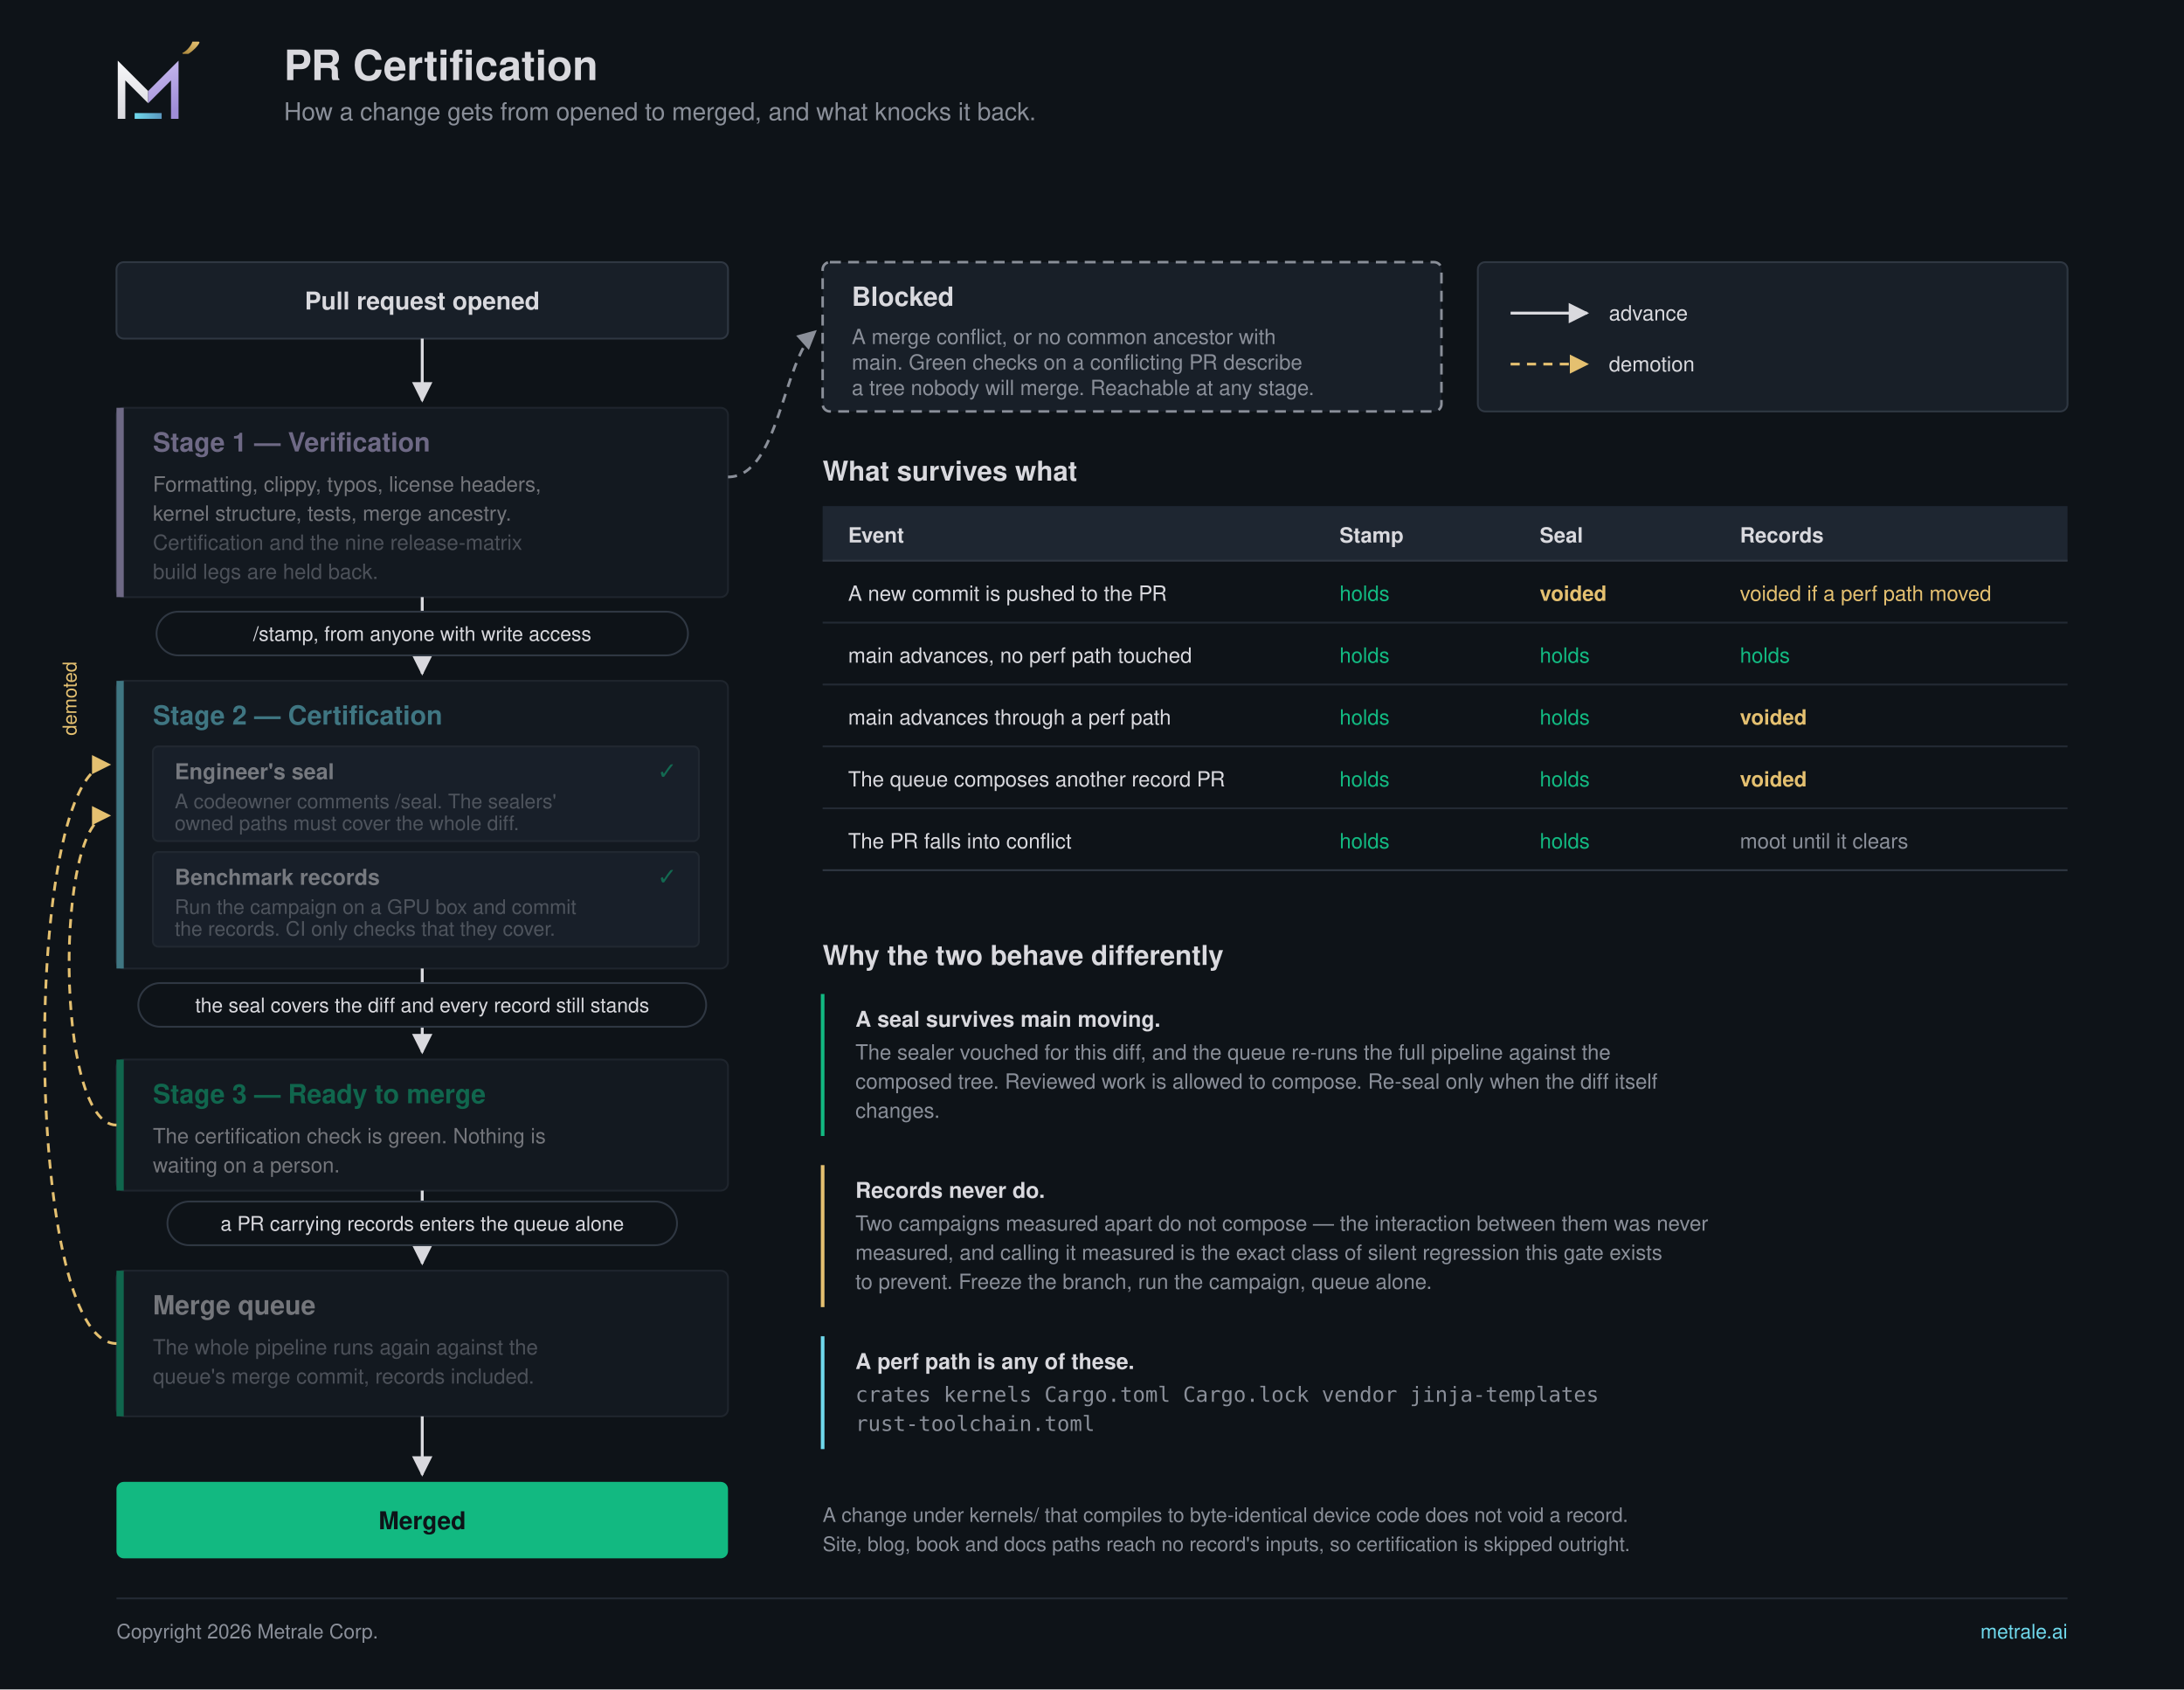
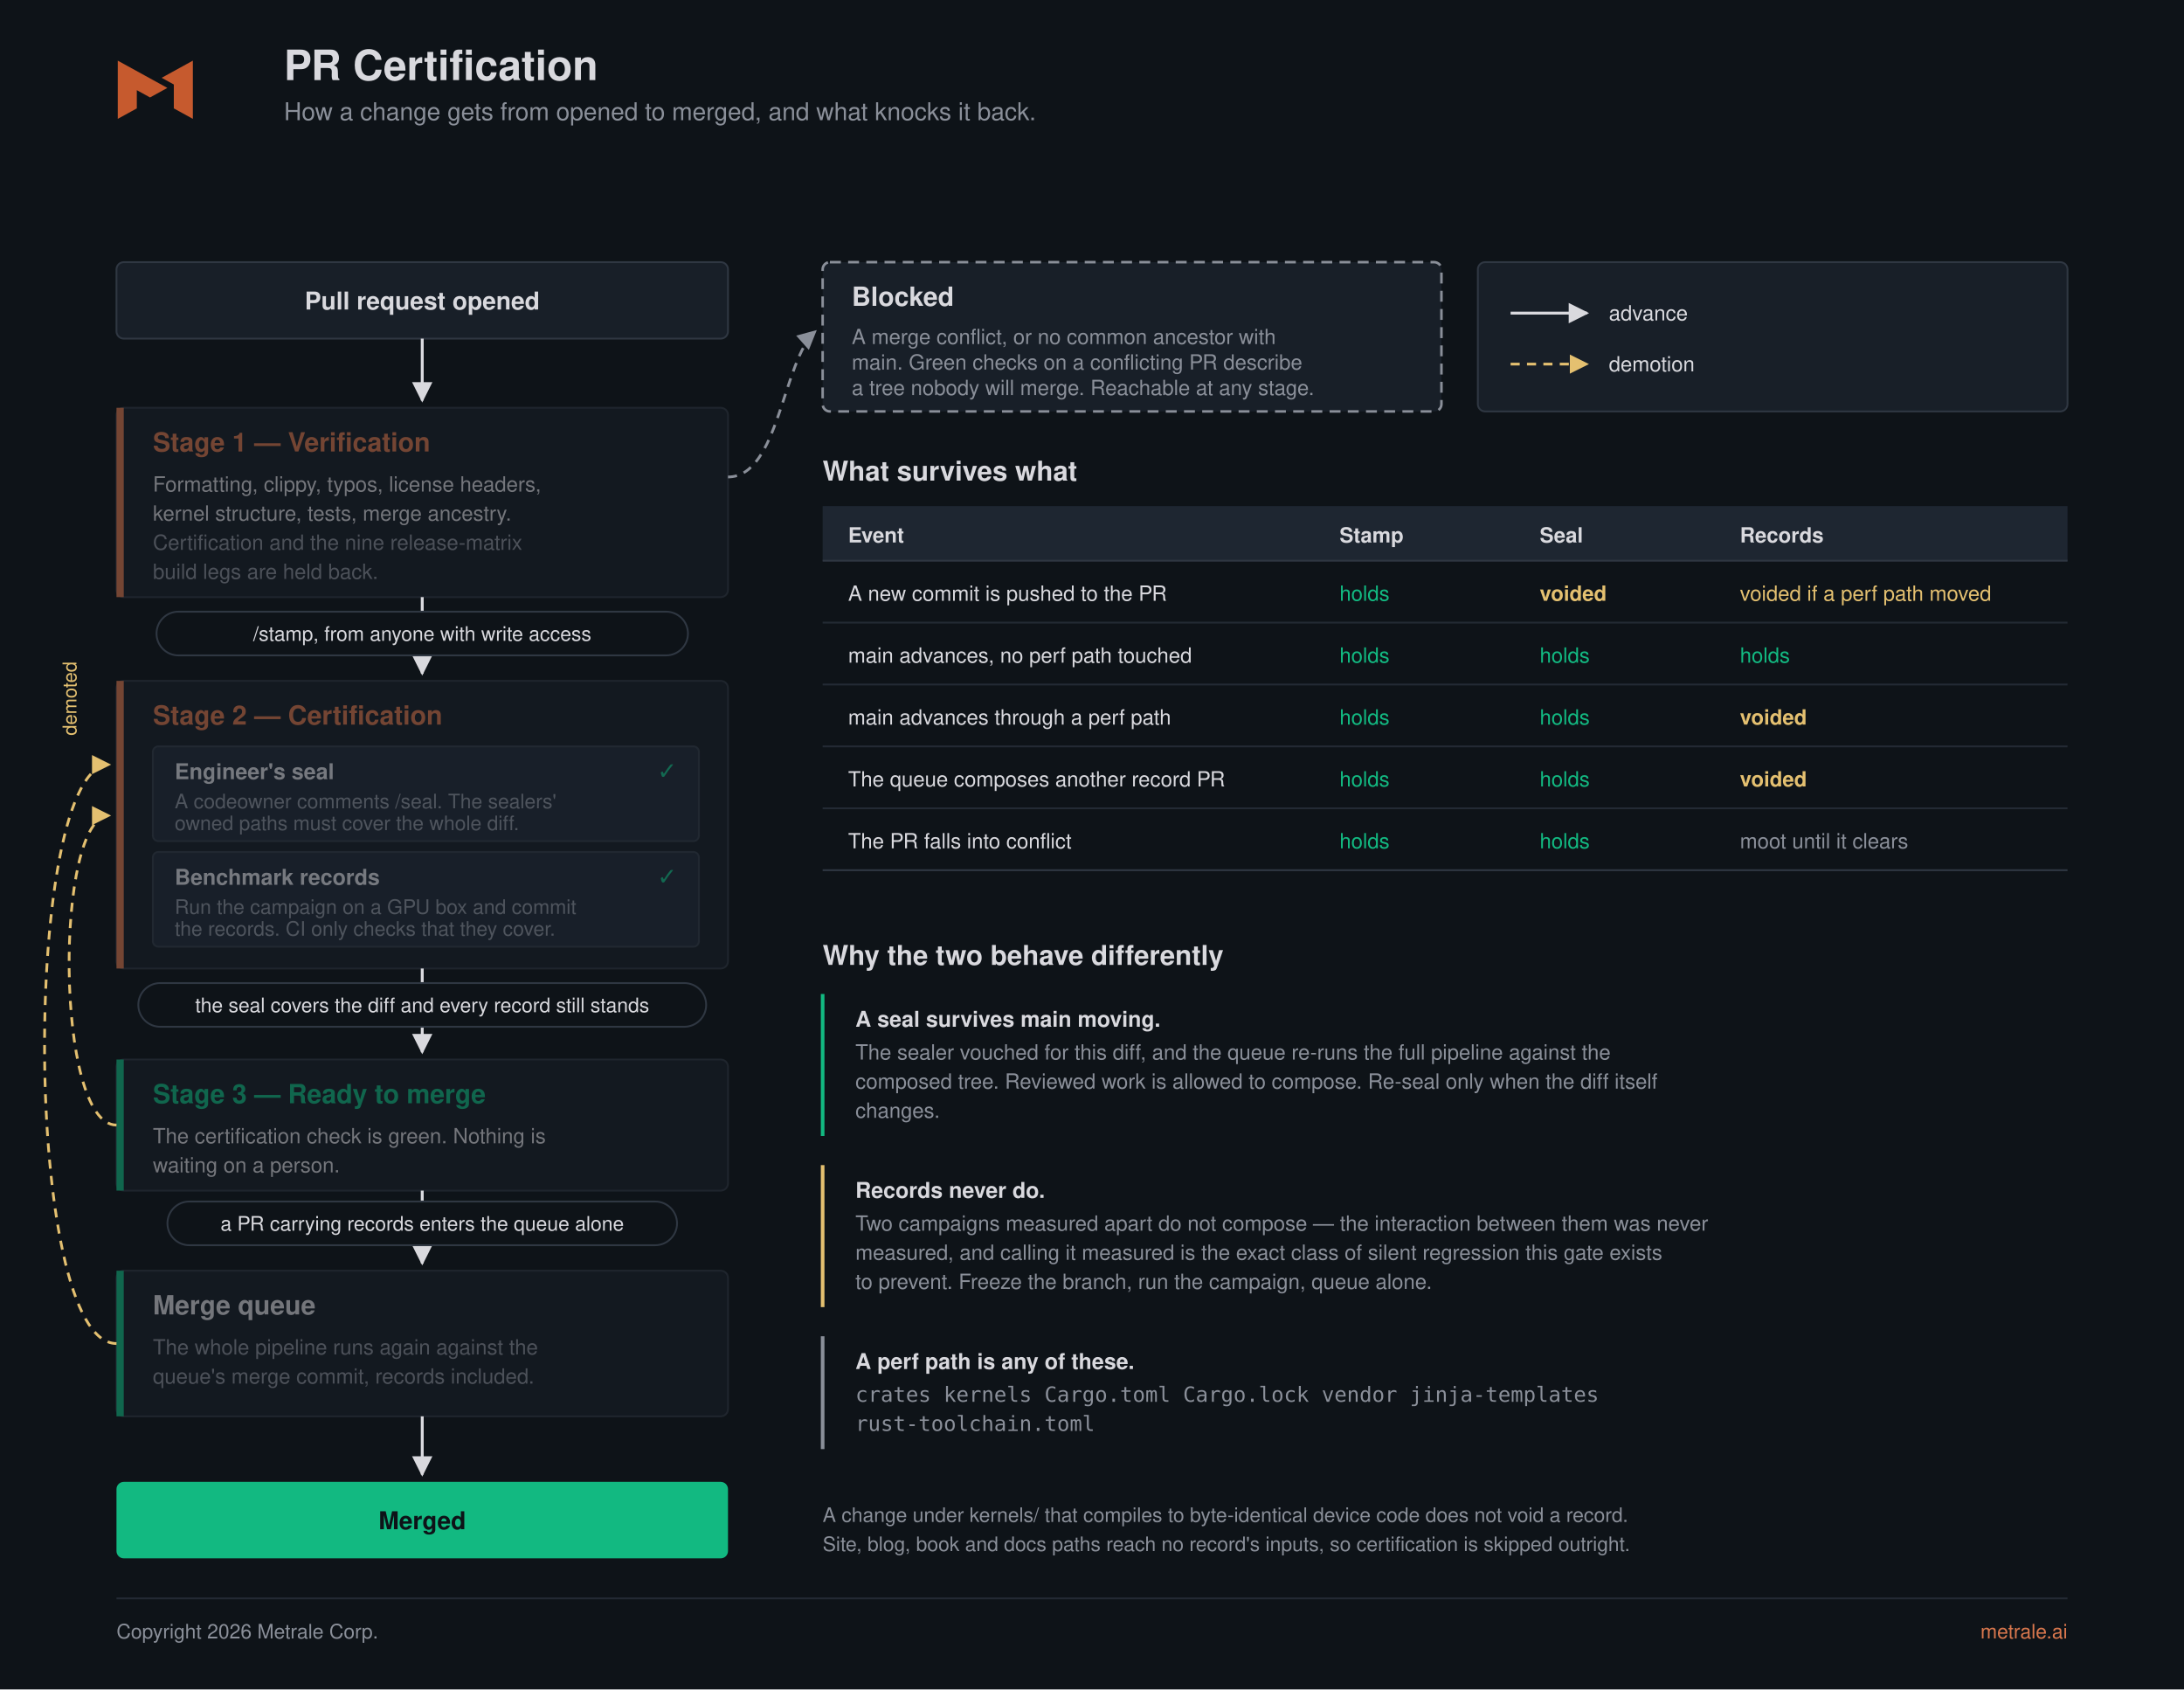
- <svg xmlns="http://www.w3.org/2000/svg" xmlns:xlink="http://www.w3.org/1999/xlink" viewBox="0 0 1200 928" width="1200" height="928" font-family="Urbanist, Helvetica Neue, Helvetica, Arial, sans-serif" role="img" aria-label="Metrale Engine PR Certification — PR Certification">
+ <svg xmlns="http://www.w3.org/2000/svg" xmlns:xlink="http://www.w3.org/1999/xlink" viewBox="0 0 1200 928" width="1200" height="928" font-family="Manrope, Helvetica Neue, Helvetica, Arial, sans-serif" role="img" aria-label="Metrale Engine PR Certification — PR Certification">
  <defs>
    <marker id="tipInk" viewBox="0 0 10 10" refX="9" refY="5" markerWidth="7" markerHeight="7" orient="auto-start-reverse">
      <path d="M 0 0 L 10 5 L 0 10 z" fill="#D9D9DE" />
    </marker>
    <marker id="tipGold" viewBox="0 0 10 10" refX="9" refY="5" markerWidth="7" markerHeight="7" orient="auto-start-reverse">
      <path d="M 0 0 L 10 5 L 0 10 z" fill="#E4C070" />
    </marker>
    <marker id="tipMuted" viewBox="0 0 10 10" refX="9" refY="5" markerWidth="7" markerHeight="7" orient="auto-start-reverse">
      <path d="M 0 0 L 10 5 L 0 10 z" fill="#8A8F99" />
    </marker>
    <marker id="tipAccent" viewBox="0 0 10 10" refX="9" refY="5" markerWidth="7" markerHeight="7" orient="auto-start-reverse">
-       <path d="M 0 0 L 10 5 L 0 10 z" fill="#6FD9EC" />
+       <path d="M 0 0 L 10 5 L 0 10 z" fill="#D9774D" />
    </marker>
  </defs>
  <rect width="1200" height="928" fill="#0E1318" />
-   <g transform="translate(64 22) scale(0.08835) translate(8 128)" aria-hidden="true">
-     <defs>
-       <linearGradient id="cert-m-v" x1="0" y1="0" x2="0.25" y2="1">
-         <stop offset="0" stop-color="#CDBFF1" />
-         <stop offset="1" stop-color="#9F8DD8" />
-       </linearGradient>
-       <linearGradient id="cert-m-c" x1="0" y1="0" x2="1" y2="0">
-         <stop offset="0" stop-color="#6FD9EC" />
-         <stop offset="1" stop-color="#5A96BD" />
-       </linearGradient>
-       <linearGradient id="cert-m-g" x1="0.8" y1="0" x2="0.2" y2="1">
-         <stop offset="0" stop-color="#E4C070" />
-         <stop offset="1" stop-color="#AE8A3F" />
-       </linearGradient>
-       <linearGradient id="cert-m-w" x1="0" y1="0" x2="0" y2="1">
-         <stop offset="0" stop-color="#F7F7F9" />
-         <stop offset="1" stop-color="#D9D9DE" />
-       </linearGradient>
-     </defs>
-     <path d="M0 0L189 189L189 265L47 123L47 362L0 362Z" fill="url(#cert-m-w)" />
-     <path d="M378 0L189 189L189 265L331 123L331 362L378 362Z" fill="url(#cert-m-v)" />
-     <rect x="105" y="326" width="168" height="36" fill="url(#cert-m-c)" />
-     <path d="M464 -118L502 -118C506 -118 508 -116 508 -112C500 -92 468 -60 442 -44L438 -42L408 -42C404 -42 402 -44 402 -48C432 -60 460 -100 464 -118Z" fill="url(#cert-m-g)" />
+   <g transform="translate(64 22) scale(0.08835) translate(8 128) scale(2.23457)" aria-hidden="true">
+     <path d="M0 0L138 75.9L89.82 102.4L53 82.15L53 132.85L0 162Z" fill="#C65A2E" />
+     <path d="M209 0L122.17 47.76L156 66.36L156 132.85L209 162Z" fill="#C65A2E" />
  </g>
  <text x="156" y="44" font-size="23" fill="#D9D9DE" font-weight="650">PR Certification</text>
  <text x="156" y="66" font-size="13.5" fill="#8A8F99">How a change gets from opened to merged, and what knocks it back.</text>
  <g opacity="1">
    <rect x="64" y="144" width="336" height="42" rx="4" fill="#181F28" stroke="#2F3742" stroke-width="1" />
    <text x="232" y="170" font-size="13.5" fill="#D9D9DE" font-weight="600" text-anchor="middle">Pull request opened</text>
  </g>
  <path d="M 232 186 L 232 220" stroke="#D9D9DE" stroke-width="1.6" fill="none" marker-end="url(#tipInk)" opacity="1" />
  <g opacity="0.5">
    <rect x="64" y="224" width="336" height="104" rx="4" fill="#181F28" stroke="#2F3742" stroke-width="1.0" />
-     <rect x="64" y="224" width="4" height="104" fill="#CDBFF1" />
-     <text x="84" y="248" font-size="14.5" fill="#CDBFF1" font-weight="650">Stage 1 — Verification</text>
+     <rect x="64" y="224" width="4" height="104" fill="#D9774D" />
+     <text x="84" y="248" font-size="14.5" fill="#D9774D" font-weight="650">Stage 1 — Verification</text>
    <text x="84" y="270" font-size="11.5" fill="#D9D9DE">Formatting, clippy, typos, license headers,</text>
    <text x="84" y="286" font-size="11.5" fill="#D9D9DE">kernel structure, tests, merge ancestry.</text>
    <text x="84" y="302" font-size="11.5" fill="#8A8F99">Certification and the nine release-matrix</text>
    <text x="84" y="318" font-size="11.5" fill="#8A8F99">build legs are held back.</text>
  </g>
  <path d="M 232 328 L 232 370" stroke="#D9D9DE" stroke-width="1.6" fill="none" marker-end="url(#tipInk)" opacity="1" />
  <g opacity="1">
    <rect x="86.0" y="336" width="292" height="24" rx="12" fill="#0E1318" stroke="#2F3742" stroke-width="1" />
    <text x="232" y="352" font-size="11" fill="#D9D9DE" text-anchor="middle">/stamp, from anyone with write access</text>
  </g>
  <g opacity="0.5">
    <rect x="64" y="374" width="336" height="158" rx="4" fill="#181F28" stroke="#2F3742" stroke-width="1.0" />
-     <rect x="64" y="374" width="4" height="158" fill="#6FD9EC" />
-     <text x="84" y="398" font-size="14.5" fill="#6FD9EC" font-weight="650">Stage 2 — Certification</text>
+     <rect x="64" y="374" width="4" height="158" fill="#D9774D" />
+     <text x="84" y="398" font-size="14.5" fill="#D9774D" font-weight="650">Stage 2 — Certification</text>
  </g>
  <g opacity="0.5">
    <rect x="84" y="410" width="300" height="52" rx="3" fill="#1E2631" stroke="#2F3742" stroke-width="1" />
    <text x="96" y="428" font-size="12" fill="#D9D9DE" font-weight="600">Engineer's seal</text>
    <text x="96" y="444" font-size="11" fill="#8A8F99">A codeowner comments /seal. The sealers'</text>
    <text x="96" y="456" font-size="11" fill="#8A8F99">owned paths must cover the whole diff.</text>
    <text x="372" y="428" font-size="13" fill="#12B981" font-weight="650" text-anchor="end">✓</text>
  </g>
  <g opacity="0.5">
    <rect x="84" y="468" width="300" height="52" rx="3" fill="#1E2631" stroke="#2F3742" stroke-width="1" />
    <text x="96" y="486" font-size="12" fill="#D9D9DE" font-weight="600">Benchmark records</text>
    <text x="96" y="502" font-size="11" fill="#8A8F99">Run the campaign on a GPU box and commit</text>
    <text x="96" y="514" font-size="11" fill="#8A8F99">the records. CI only checks that they cover.</text>
    <text x="372" y="486" font-size="13" fill="#12B981" font-weight="650" text-anchor="end">✓</text>
  </g>
  <path d="M 232 532 L 232 578" stroke="#D9D9DE" stroke-width="1.6" fill="none" marker-end="url(#tipInk)" opacity="1" />
  <g opacity="1">
    <rect x="76.0" y="540" width="312" height="24" rx="12" fill="#0E1318" stroke="#2F3742" stroke-width="1" />
    <text x="232" y="556" font-size="11" fill="#D9D9DE" text-anchor="middle">the seal covers the diff and every record still stands</text>
  </g>
  <g opacity="0.5">
    <rect x="64" y="582" width="336" height="72" rx="4" fill="#181F28" stroke="#2F3742" stroke-width="1.0" />
    <rect x="64" y="582" width="4" height="72" fill="#12B981" />
    <text x="84" y="606" font-size="14.5" fill="#12B981" font-weight="650">Stage 3 — Ready to merge</text>
    <text x="84" y="628" font-size="11.5" fill="#D9D9DE">The certification check is green. Nothing is</text>
    <text x="84" y="644" font-size="11.5" fill="#D9D9DE">waiting on a person.</text>
  </g>
  <path d="M 232 654 L 232 694" stroke="#D9D9DE" stroke-width="1.6" fill="none" marker-end="url(#tipInk)" opacity="1" />
  <g opacity="1">
    <rect x="92.0" y="660" width="280" height="24" rx="12" fill="#0E1318" stroke="#2F3742" stroke-width="1" />
    <text x="232" y="676" font-size="11" fill="#D9D9DE" text-anchor="middle">a PR carrying records enters the queue alone</text>
  </g>
  <g opacity="0.5">
    <rect x="64" y="698" width="336" height="80" rx="4" fill="#181F28" stroke="#2F3742" stroke-width="1.0" />
    <rect x="64" y="698" width="4" height="80" fill="#12B981" />
    <text x="84" y="722" font-size="14.5" fill="#D9D9DE" font-weight="650">Merge queue</text>
    <text x="84" y="744" font-size="11.5" fill="#8A8F99">The whole pipeline runs again against the</text>
    <text x="84" y="760" font-size="11.5" fill="#8A8F99">queue's merge commit, records included.</text>
  </g>
  <path d="M 232 778 L 232 810" stroke="#D9D9DE" stroke-width="1.6" fill="none" marker-end="url(#tipInk)" opacity="1" />
  <g opacity="1">
    <rect x="64" y="814" width="336" height="42" rx="4" fill="#12B981" />
    <text x="232" y="840" font-size="13.5" fill="#0E1318" font-weight="650" text-anchor="middle">Merged</text>
  </g>
  <path d="M 64 618 C 30 618, 30 448, 60 448" stroke="#E4C070" stroke-width="1.5" fill="none" marker-end="url(#tipGold)" opacity="1" stroke-dasharray="5 4" />
  <path d="M 64 738 C 12 738, 12 420, 60 420" stroke="#E4C070" stroke-width="1.5" fill="none" marker-end="url(#tipGold)" opacity="1" stroke-dasharray="5 4" />
  <text x="42" y="404" font-size="10.5" fill="#E4C070" opacity="1" transform="rotate(-90 42 404)">demoted</text>
  <path d="M 400 262 C 428 262, 430 198, 448 182" stroke="#8A8F99" stroke-width="1.5" fill="none" marker-end="url(#tipMuted)" opacity="1" stroke-dasharray="5 4" />
  <g opacity="1">
    <rect x="452" y="144" width="340" height="82" rx="4" fill="#181F28" stroke="#8A8F99" stroke-width="1.4" stroke-dasharray="6 4" />
    <text x="468" y="168" font-size="14.5" fill="#D9D9DE" font-weight="650">Blocked</text>
    <text x="468" y="189" font-size="11.5" fill="#8A8F99">A merge conflict, or no common ancestor with</text>
    <text x="468" y="203" font-size="11.5" fill="#8A8F99">main. Green checks on a conflicting PR describe</text>
    <text x="468" y="217" font-size="11.5" fill="#8A8F99">a tree nobody will merge. Reachable at any stage.</text>
  </g>
  <rect x="812" y="144" width="324" height="82" rx="4" fill="#181F28" stroke="#2F3742" stroke-width="1" />
  <path d="M 830 172 L 872 172" stroke="#D9D9DE" stroke-width="1.6" fill="none" marker-end="url(#tipInk)" opacity="1" />
  <text x="884" y="176" font-size="11.5" fill="#D9D9DE">advance</text>
  <path d="M 830 200 L 872 200" stroke="#E4C070" stroke-width="1.5" fill="none" marker-end="url(#tipGold)" opacity="1" stroke-dasharray="5 4" />
  <text x="884" y="204" font-size="11.5" fill="#D9D9DE">demotion</text>
  <text x="452" y="264" font-size="15" fill="#D9D9DE" font-weight="650">What survives what</text>
  <rect x="452" y="278" width="684" height="30" fill="#1E2631" />
  <text x="466" y="298" font-size="11.5" fill="#D9D9DE" font-weight="650">Event</text>
  <text x="736" y="298" font-size="11.5" fill="#D9D9DE" font-weight="650">Stamp</text>
  <text x="846" y="298" font-size="11.5" fill="#D9D9DE" font-weight="650">Seal</text>
  <text x="956" y="298" font-size="11.5" fill="#D9D9DE" font-weight="650">Records</text>
  <g opacity="1">
    <text x="466" y="330" font-size="11.5" fill="#D9D9DE">A new commit is pushed to the PR</text>
    <text x="736" y="330" font-size="11.5" fill="#12B981">holds</text>
    <text x="846" y="330" font-size="11.5" fill="#E4C070" font-weight="600">voided</text>
    <text x="956" y="330" font-size="11.5" fill="#E4C070">voided if a perf path moved</text>
  </g>
  <g opacity="1">
    <text x="466" y="364" font-size="11.5" fill="#D9D9DE">main advances, no perf path touched</text>
    <text x="736" y="364" font-size="11.5" fill="#12B981">holds</text>
    <text x="846" y="364" font-size="11.5" fill="#12B981">holds</text>
    <text x="956" y="364" font-size="11.5" fill="#12B981">holds</text>
  </g>
  <g opacity="1">
    <text x="466" y="398" font-size="11.5" fill="#D9D9DE">main advances through a perf path</text>
    <text x="736" y="398" font-size="11.5" fill="#12B981">holds</text>
    <text x="846" y="398" font-size="11.5" fill="#12B981">holds</text>
    <text x="956" y="398" font-size="11.5" fill="#E4C070" font-weight="600">voided</text>
  </g>
  <g opacity="1">
    <text x="466" y="432" font-size="11.5" fill="#D9D9DE">The queue composes another record PR</text>
    <text x="736" y="432" font-size="11.5" fill="#12B981">holds</text>
    <text x="846" y="432" font-size="11.5" fill="#12B981">holds</text>
    <text x="956" y="432" font-size="11.5" fill="#E4C070" font-weight="600">voided</text>
  </g>
  <g opacity="1">
    <text x="466" y="466" font-size="11.5" fill="#D9D9DE">The PR falls into conflict</text>
    <text x="736" y="466" font-size="11.5" fill="#12B981">holds</text>
    <text x="846" y="466" font-size="11.5" fill="#12B981">holds</text>
    <text x="956" y="466" font-size="11.5" fill="#8A8F99">moot until it clears</text>
  </g>
  <line x1="452" y1="308" x2="1136" y2="308" stroke="#2F3742" />
  <line x1="452" y1="342" x2="1136" y2="342" stroke="#232A34" />
  <line x1="452" y1="376" x2="1136" y2="376" stroke="#232A34" />
  <line x1="452" y1="410" x2="1136" y2="410" stroke="#232A34" />
  <line x1="452" y1="444" x2="1136" y2="444" stroke="#232A34" />
  <line x1="452" y1="478" x2="1136" y2="478" stroke="#2F3742" />
  <text x="452" y="530" font-size="15" fill="#D9D9DE" font-weight="650">Why the two behave differently</text>
  <line x1="452" y1="546" x2="452" y2="624" stroke="#12B981" stroke-width="2" />
  <text x="470" y="564" font-size="12" fill="#D9D9DE" font-weight="600">A seal survives main moving.</text>
  <text x="470" y="582" font-size="11.5" fill="#8A8F99">The sealer vouched for this diff, and the queue re-runs the full pipeline against the</text>
  <text x="470" y="598" font-size="11.5" fill="#8A8F99">composed tree. Reviewed work is allowed to compose. Re-seal only when the diff itself</text>
  <text x="470" y="614" font-size="11.5" fill="#8A8F99">changes.</text>
  <line x1="452" y1="640" x2="452" y2="718" stroke="#E4C070" stroke-width="2" />
  <text x="470" y="658" font-size="12" fill="#D9D9DE" font-weight="600">Records never do.</text>
  <text x="470" y="676" font-size="11.5" fill="#8A8F99">Two campaigns measured apart do not compose — the interaction between them was never</text>
  <text x="470" y="692" font-size="11.5" fill="#8A8F99">measured, and calling it measured is the exact class of silent regression this gate exists</text>
  <text x="470" y="708" font-size="11.5" fill="#8A8F99">to prevent. Freeze the branch, run the campaign, queue alone.</text>
-   <line x1="452" y1="734" x2="452" y2="796" stroke="#6FD9EC" stroke-width="2" />
+   <line x1="452" y1="734" x2="452" y2="796" stroke="#8A8F99" stroke-width="2" />
  <text x="470" y="752" font-size="12" fill="#D9D9DE" font-weight="600">A perf path is any of these.</text>
  <text x="470" y="770" font-size="11.5" fill="#8A8F99" font-family="ui-mono, ui-monospace, SFMono-Regular, Menlo, monospace">crates  kernels  Cargo.toml  Cargo.lock  vendor  jinja-templates</text>
  <text x="470" y="786" font-size="11.5" fill="#8A8F99" font-family="ui-mono, ui-monospace, SFMono-Regular, Menlo, monospace">rust-toolchain.toml</text>
  <text x="452" y="836" font-size="11" fill="#8A8F99">A change under kernels/ that compiles to byte-identical device code does not void a record.</text>
  <text x="452" y="852" font-size="11" fill="#8A8F99">Site, blog, book and docs paths reach no record's inputs, so certification is skipped outright.</text>
  <line x1="64" y1="878" x2="1136" y2="878" stroke="#232A34" />
  <text x="64" y="900" font-size="11" fill="#8A8F99">Copyright 2026 Metrale Corp.</text>
  <a href="https://metrale.ai" xlink:href="https://metrale.ai" target="_blank" rel="noopener">
-     <text x="1136" y="900" font-size="11" fill="#6FD9EC" text-anchor="end">metrale.ai</text>
+     <text x="1136" y="900" font-size="11" fill="#D9774D" text-anchor="end">metrale.ai</text>
  </a>
</svg>
